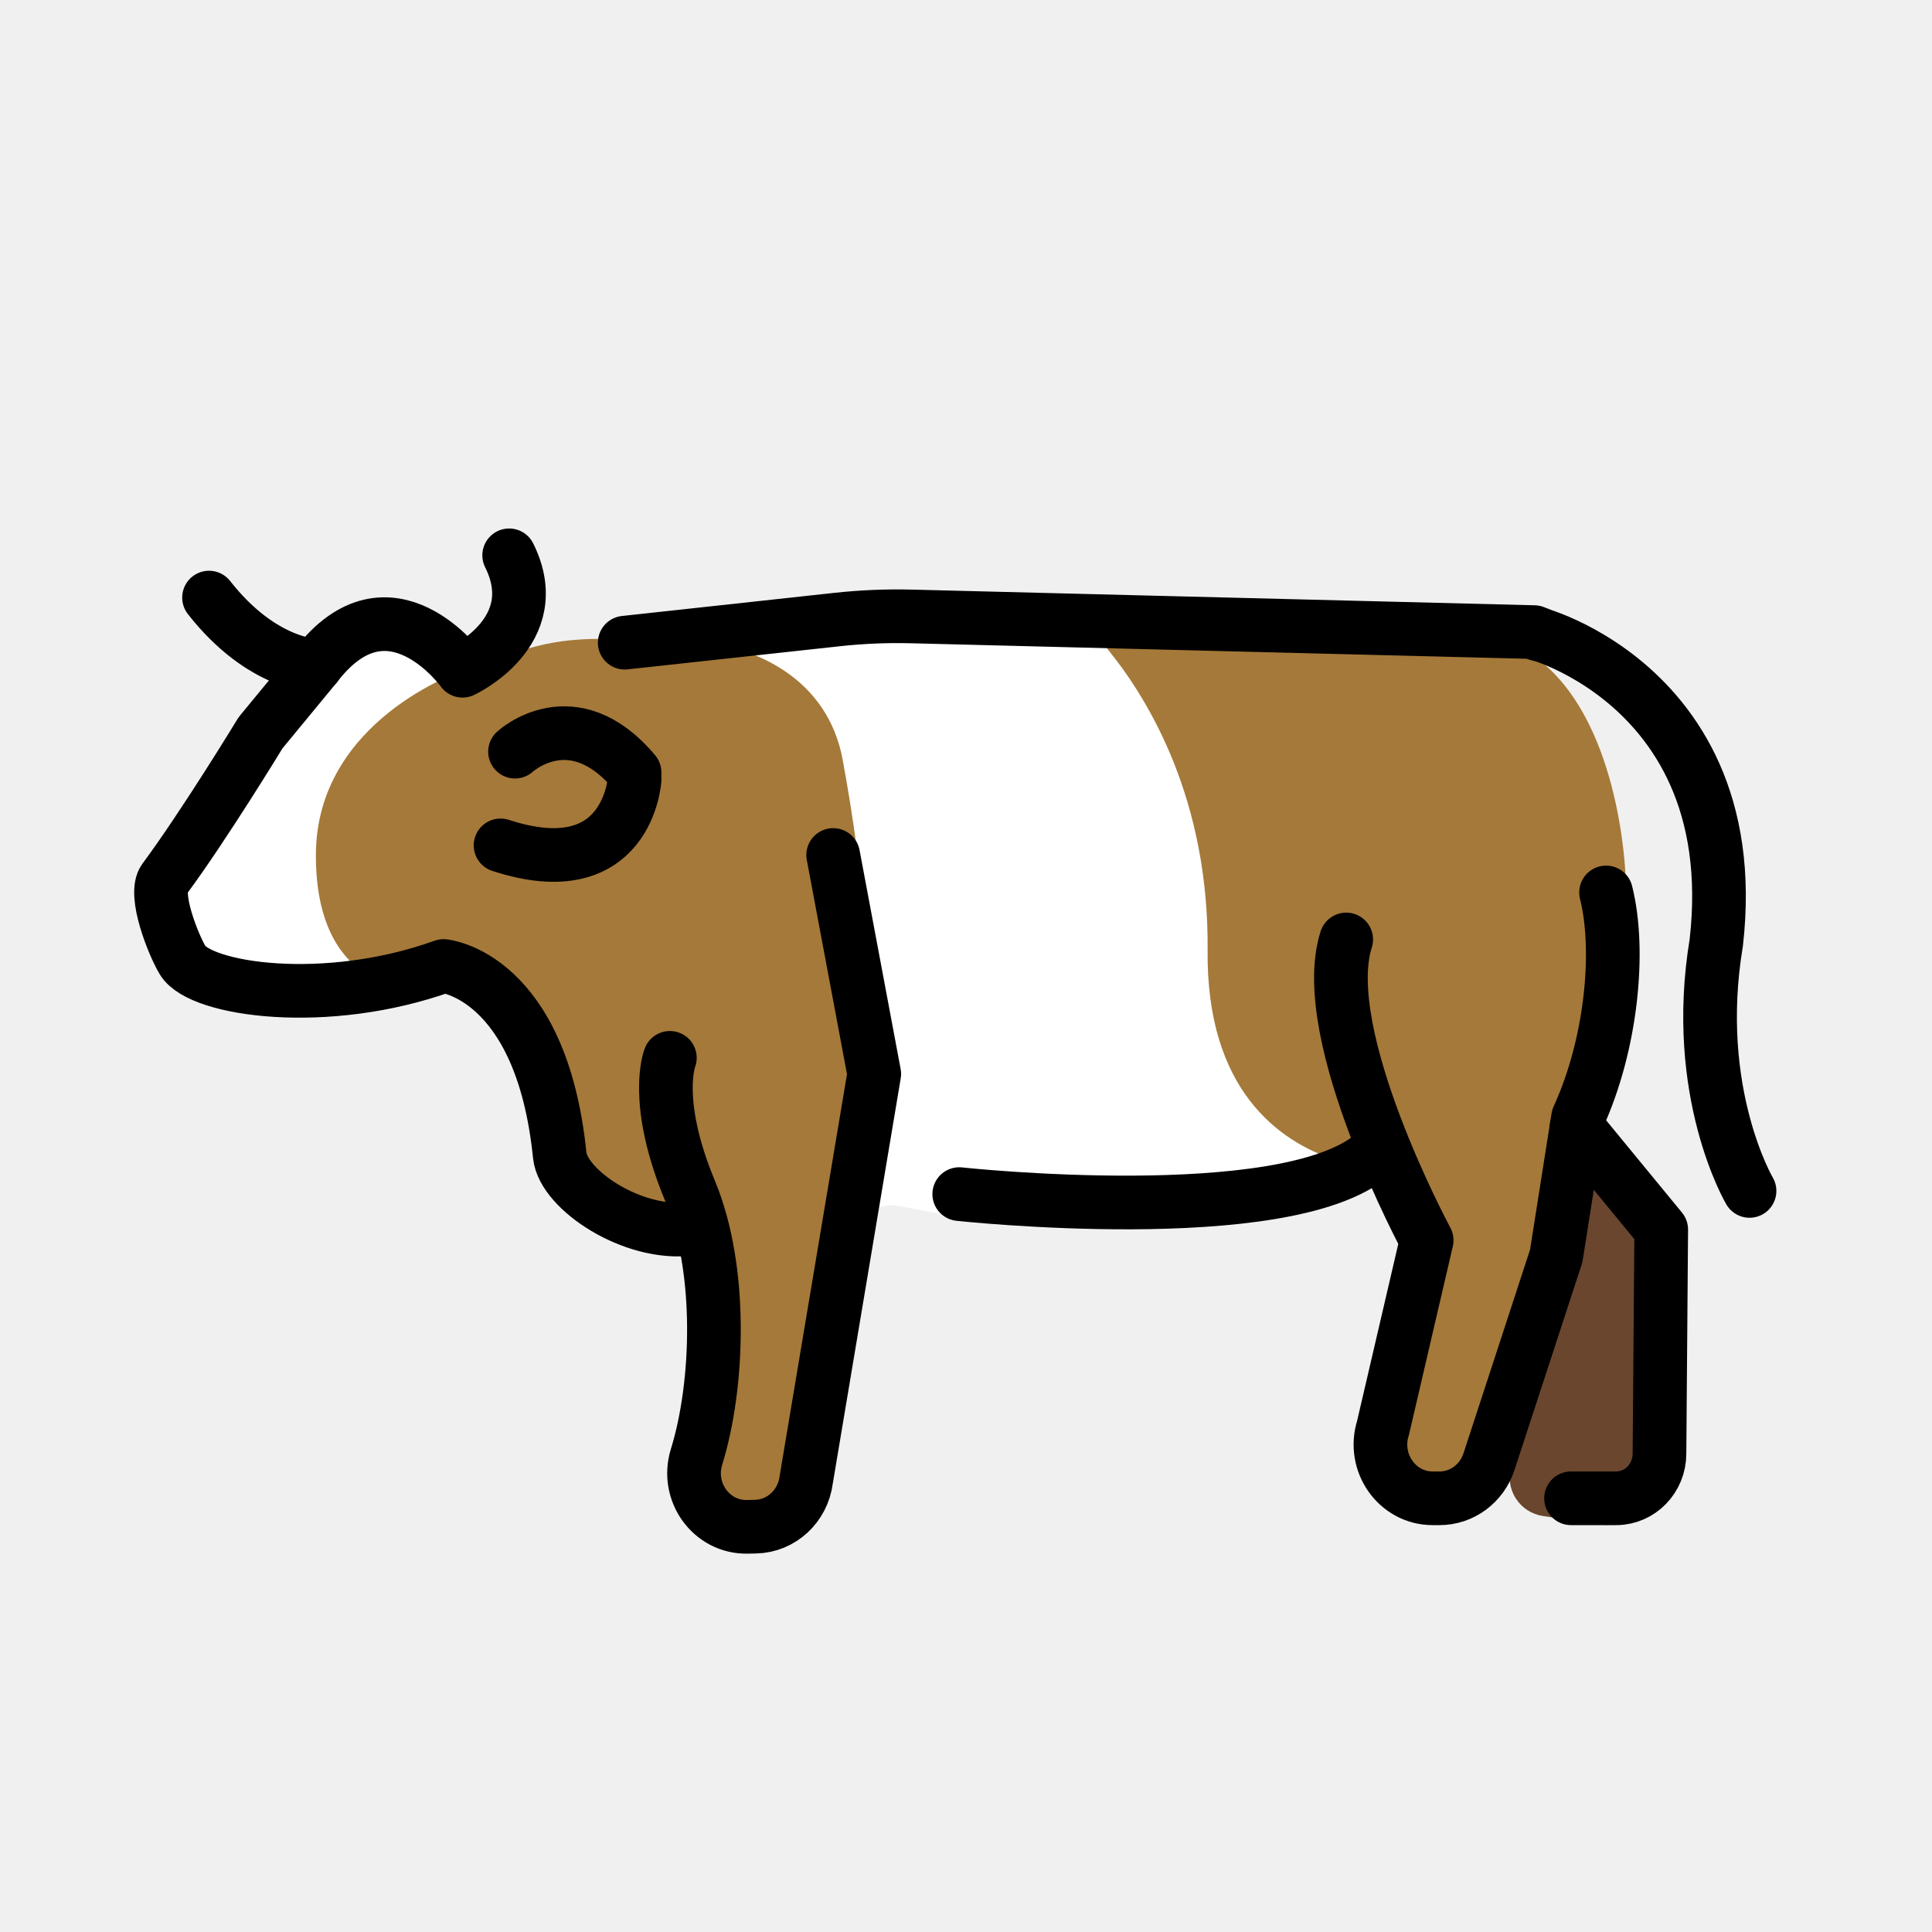
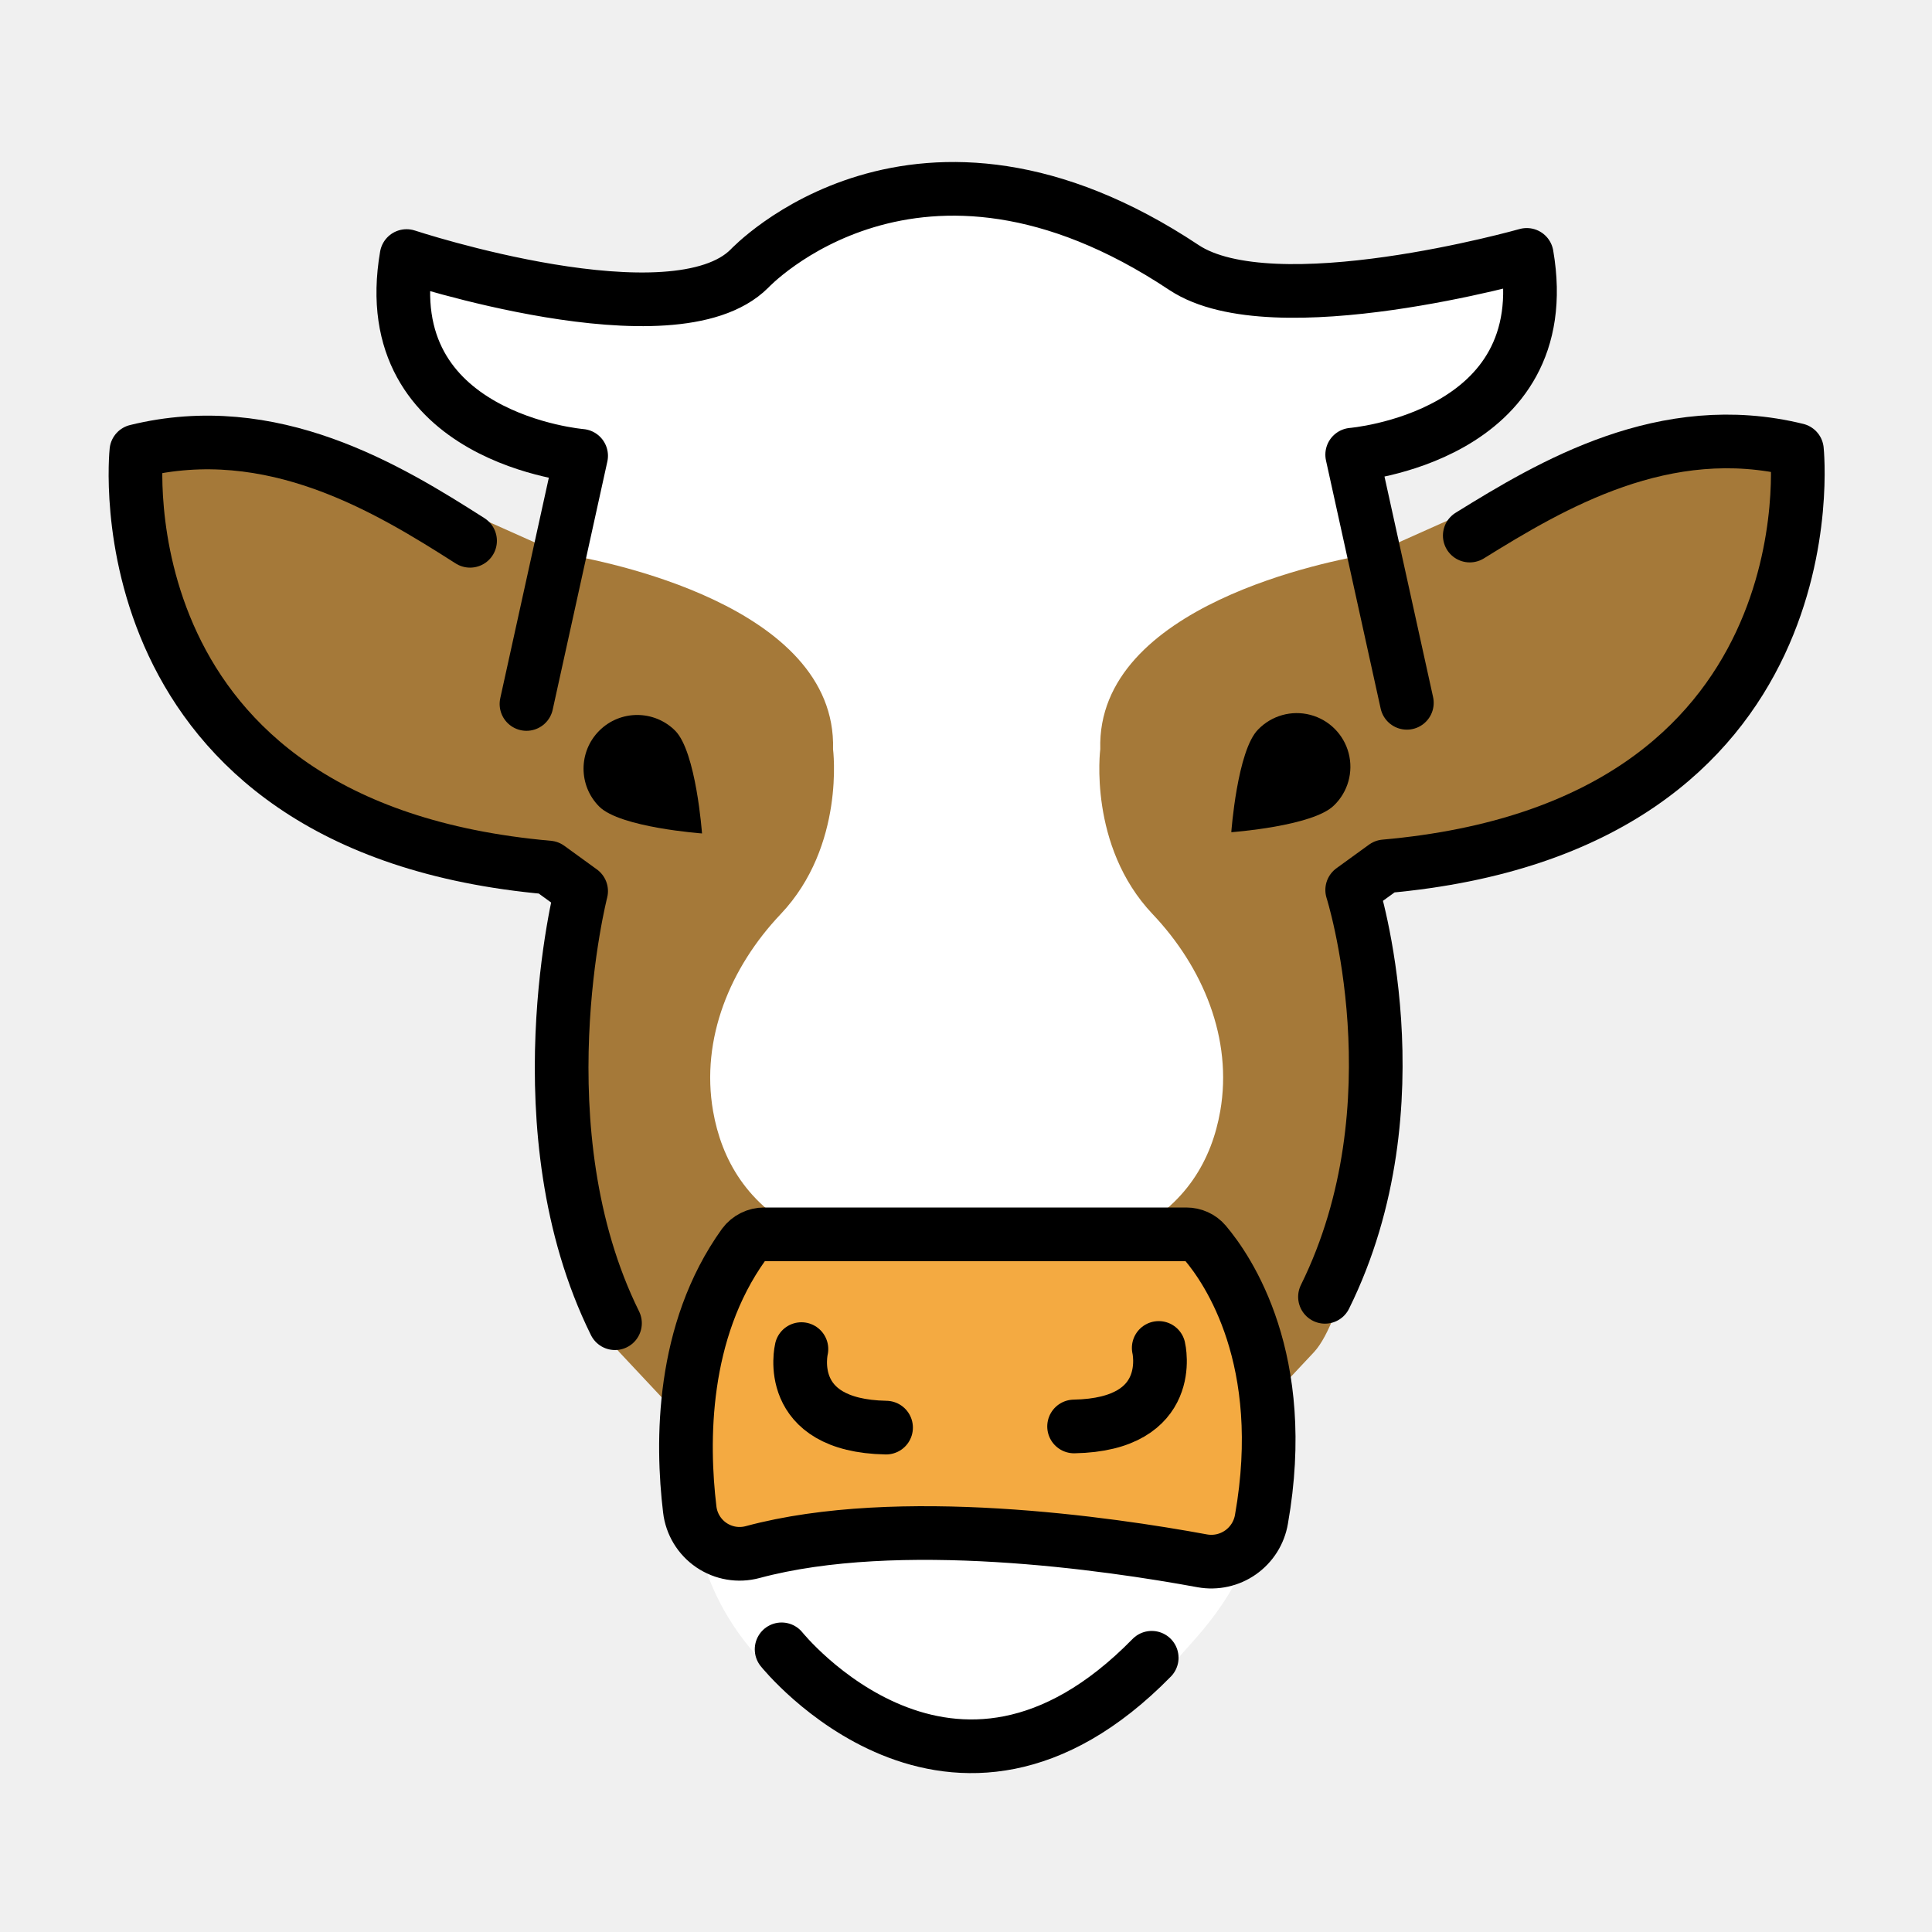
<svg xmlns="http://www.w3.org/2000/svg" viewBox="0 0 72 72" role="img" aria-label="cow / 奶牛">
-   <path fill="#fff" d="m18.171 25.167l-.207-.117l-1.192-.676c-.943-.534-2.063-.66-3.1-.478a5.3 5.3 0 0 0-2.724 1.902a482 482 0 0 0-2.281 3.054a929 929 0 0 0-1.902 3.257a2.77 2.77 0 0 0-.27 2.157a2.82 2.82 0 0 0 2.175 1.999c1.699.333 4.455.6 7.399-.237c.45-.128.932-.051 1.296.243c1.07.865 3.202 2.896 3.558 5.572c.089.672.694 1.155 1.372 1.162c1.619.019 4.126.508 4.126 3.365c0 .14-.153 3.481-.253 5.65c-.056 1.22.046 2.437.303 3.631a1.42 1.42 0 0 0 1.387 1.12h.579c.67 0 1.25-.47 1.388-1.127l2.018-9.6a1.42 1.42 0 0 1 1.653-1.102l2.082.395q.17.033.342.023l12.09-.664q.244-.013.47-.107l2.067-.864h8a1.42 1.42 0 0 1-.363-1.187l1.361-8.652q.032-.198.007-.397c-.1-.764-.494-3.603-1.163-6.016c-.58-2.086-2.478-3.526-4.642-3.578l-19.232-.46a42 42 0 0 0-5.878.274l-3.869.454a42 42 0 0 0-3.771.62l-3.837.812Z" />
-   <path fill="#a57939" d="M22.948 23.821c-1.455-.06-2.55.098-3.592.453l-2.119.723s-5.455 1.815-5.465 6.866c-.01 5.05 3.566 4.97 3.566 4.97a5.26 5.26 0 0 1 4.922 3.401c.254.674.451 1.419.527 2.206c.198 2.07 1.882 2.88 3.009 3.193c.77.213 1.458.65 2.01 1.227c.44.463.674 1.085.646 1.724l-.107 2.434a27.6 27.6 0 0 1-.506 4.19a.66.66 0 0 0 .332.706a3.27 3.27 0 0 0 2.442.268a2.16 2.16 0 0 0 1.512-1.575l2.456-10.225l.066-.522a29.6 29.6 0 0 0-.105-8.211c-.29-1.897-.58-3.801-.621-4.103a67 67 0 0 0-.518-3.238c-.552-2.969-3.192-4.373-6.209-4.5z" />
-   <path fill="#6a462f" d="m61.573 45.689l.285.616c.078.17.123.353.132.54l.372 7.68c.024.492-.202.962-.6 1.25l-1.068.776a1.46 1.46 0 0 1-1.07.262l-2.121-.315a1.457 1.457 0 0 1-1.182-1.86l2-13Z" />
-   <path fill="#a57939" d="M41.857 23.82c-.676-.024-.931-.065-.507.462c1.475 1.833 3.71 5.54 3.654 11.135c-.052 5.208 2.662 7.106 4.705 7.796c1.407.476 2.508 1.585 2.869 3.026c.2.797.207 1.63.02 2.431l-.795 3.419c-.17.728-.097 1.49.208 2.173a1.97 1.97 0 0 0 2.163 1.131a1.56 1.56 0 0 0 1.171-.987l2.944-7.89q.278-.745.509-1.506c.519-1.709 1.698-11.465 1.783-12.045a1 1 0 0 0 .006-.102c-.007-.647-.294-6.127-3.357-8.362a.73.73 0 0 0-.409-.138z" />
-   <g fill="none" stroke="#000" stroke-linecap="round" stroke-linejoin="round" stroke-width="2">
-     <path d="M59.853 33.259c.548 2.178.198 5.686-1.043 8.387l-.814 5.16l-2.506 7.667c-.267.815-1.008 1.364-1.842 1.364h-.258c-1.322 0-2.258-1.33-1.848-2.627l1.626-6.987s-4.133-7.661-2.999-11.212M31.05 31.863l1.531 8.158l-2.536 15.127c-.124.983-.927 1.726-1.888 1.746l-.307.006c-1.333.028-2.298-1.297-1.892-2.607c.826-2.664.982-6.971-.241-9.911c-1.398-3.358-.753-4.959-.753-4.959" />
-     <path d="M35.748 44.501s12.096 1.311 15.378-1.44M65.2 44.382s-2.168-3.667-1.24-9.248c1.196-10.452-8.517-11.942-6.446-11.446l-.34-.131l-23.197-.584q-1.396-.036-2.784.116l-7.911.862m35.474 18.036l3.153 3.836l-.065 8.347c0 .921-.723 1.667-1.616 1.667h-1.68M7.79 22.27c1.99 2.537 3.982 2.537 3.982 2.537" />
-     <path d="M18.975 20.695c1.418 2.843-1.738 4.302-1.738 4.302s-2.717-3.778-5.465-.19l-2.061 2.5s-2.111 3.47-3.59 5.462c-.411.554.33 2.425.686 3.019c.66 1.105 5.352 1.786 9.723.212c0 0 3.645.327 4.33 7.06c.131 1.281 2.738 3.017 4.884 2.732" />
-     <path d="M18.654 31.505c4.756 1.553 4.995-2.458 4.995-2.458v-.258c-2.314-2.76-4.456-.777-4.456-.777" />
-   </g>
+   <path fill="#fff" d="M15 12.021c0 .612.306 1.183.815 1.522l4.244 2.83c.577.384 1.774.872 1.688 1.56l-1.705 6.728c-.028.224-.014.451.04.67l1.835 7.338a1.8 1.8 0 0 1 .04.67l-.915 7.322c-.028.224-.014.452.04.67l1.747 6.983c.11.442.38.826.76 1.078l1.73 1.154c.434.29.723.749.797 1.264l-.26 3.798s-.292 3.108 2.301 6.05c1.633 1.854 5.715 3.885 8.266 3.885c3.34 0 5.954-1.938 7.395-3.646c.891-1.058 2.54-2.498 3.282-5.825c.201-.902-.1-3.696-.1-3.696c0-.248.401-1.311.499-1.539l1.306-2.508l.039-.08c.54-.863.788-1.878.885-2.892c0 0 .904-4.975 1.158-6.64c.005-.033-.5-5.516-.495-5.549l1.55-6.817a1.8 1.8 0 0 0-.019-.698l-1.536-6.913a1.83 1.83 0 0 1 1.341-2.172l1.642-.41a1.83 1.83 0 0 0 1.02-.677l2.244-2.993c.238-.316.366-.701.366-1.097v-.11c0-1.17-1.115-1.144-2.258-.89l-6.19.487c-.36.08-.735.05-1.077-.087l-4.36-1.745a2 2 0 0 0-.236-.076l-7.362-1.84a1.83 1.83 0 0 0-1.022.039l-5.372 1.79q-.123.041-.24.1l-3.41 1.705a1.83 1.83 0 0 1-1 .184l-7.462-.746A1.83 1.83 0 0 0 15 12.022Z" />
+   <path fill="#a57939" d="m65.182 16.575l-3.566.242q-.197.014-.383.077l-7.08 2.42a2 2 0 0 0-.128.05l-2.64 1.18a1.4 1.4 0 0 1-.361.11c-1.374.226-10.173 1.887-10.02 7.265c0 0-.464 3.6 1.951 6.148c1.88 1.982 2.99 4.647 2.52 7.34c-.31 1.776-1.252 3.53-3.47 4.593l2.91 1.022c.43.15.767.489.917.918l1.476 4.22l1.662-1.772c1.114-1.194 1.969-5.874 1.969-5.874a40 40 0 0 0-.039-11.157s1.26-.965 1.26-.965c.162-.124.346-.213.542-.263l5.563-1.415q.26-.066.48-.217l4.302-2.961a1.5 1.5 0 0 0 .443-.478l2.601-4.446a1.5 1.5 0 0 0 .193-.566l.485-3.787a1.497 1.497 0 0 0-1.587-1.684m-58.315 0l3.566.242q.196.014.383.077l7.08 2.42q.066.022.127.05l2.641 1.18c.117.053.234.089.361.11c1.374.226 10.173 1.887 10.02 7.265c0 0 .464 3.6-1.952 6.148c-1.88 1.982-2.988 4.647-2.519 7.34c.31 1.776 1.252 3.53 3.47 4.593l-2.91 1.022c-.43.15-.767.489-.917.918l-1.477 4.22l-1.661-1.772c-1.114-1.194-2.041-6.908-2.041-6.908a29.7 29.7 0 0 1 .507-9.482a1.5 1.5 0 0 0-.553-1.507l-.466-.357a1.5 1.5 0 0 0-.632-.283l-6.06-1.144a1.5 1.5 0 0 1-.57-.238l-4.262-2.933a1.5 1.5 0 0 1-.444-.478l-2.6-4.446a1.5 1.5 0 0 1-.193-.566L5.28 18.26a1.497 1.497 0 0 1 1.587-1.684" />
+   <path fill="#f4aa41" d="m27.32 47.995l-.66 1.131a15.7 15.7 0 0 0-.703 6.741a2.23 2.23 0 0 0 2.01 1.968l.082.007l6.496-.515a20 20 0 0 1 3.75.058l5.926.654a2.55 2.55 0 0 0 2.064-.712a2.58 2.58 0 0 0 .775-1.723l.048-1.02a13.7 13.7 0 0 0-1.491-6.896a2.6 2.6 0 0 0-2.234-1.415L34.754 46h-3.963c-1.43 0-2.751.76-3.471 1.994" />
+   <path d="M26.162 31.06s-3.048-.22-3.829-1a2 2 0 0 1 2.829-2.829c.78.781 1 3.828 1 3.828" />
+   <path fill="none" stroke="#000" stroke-linecap="round" stroke-linejoin="round" stroke-width="2" d="m19.62 26.235l2.037-9.248s-7.68-.627-6.505-7.445c0 0 9.953 3.292 12.775.47c0 0 6.237-6.664 16.195-.043c3.323 2.21 12.775-.47 12.775-.47c1.176 6.818-6.505 7.445-6.505 7.445l2.038 9.248M28.483 46h15.726c.272 0 .532.114.708.321c.847 1 3.144 4.347 2.094 10.297a1.895 1.895 0 0 1-2.203 1.55c-3.476-.64-11.324-1.79-16.76-.326a1.87 1.87 0 0 1-2.343-1.591c-.302-2.511-.315-6.628 2.01-9.868a.95.95 0 0 1 .768-.383" />
+   <path fill="none" stroke="#000" stroke-linecap="round" stroke-linejoin="round" stroke-width="2" d="M29.867 50.277s-.686 2.855 3.154 2.926m-3.893 8.263s6.348 7.916 13.793.314M17.518 20.154c-3.064-1.957-7.38-4.587-12.436-3.342c0 0-1.489 14.029 15.362 15.518l1.213.88s-2.29 8.918 1.262 16.102" />
+   <path d="M45.887 31.014s3.047-.22 3.828-1a2 2 0 1 0-2.828-2.828c-.78.78-1 3.828-1 3.828" />
+   <path fill="none" stroke="#000" stroke-linecap="round" stroke-linejoin="round" stroke-width="2" d="M43.182 50.234s.686 2.855-3.154 2.926m14.746-33.201c3.048-1.888 7.269-4.402 12.192-3.19c0 0 1.49 14.029-15.36 15.518l-1.214.88s2.538 7.978-1.014 15.162" />
</svg>
